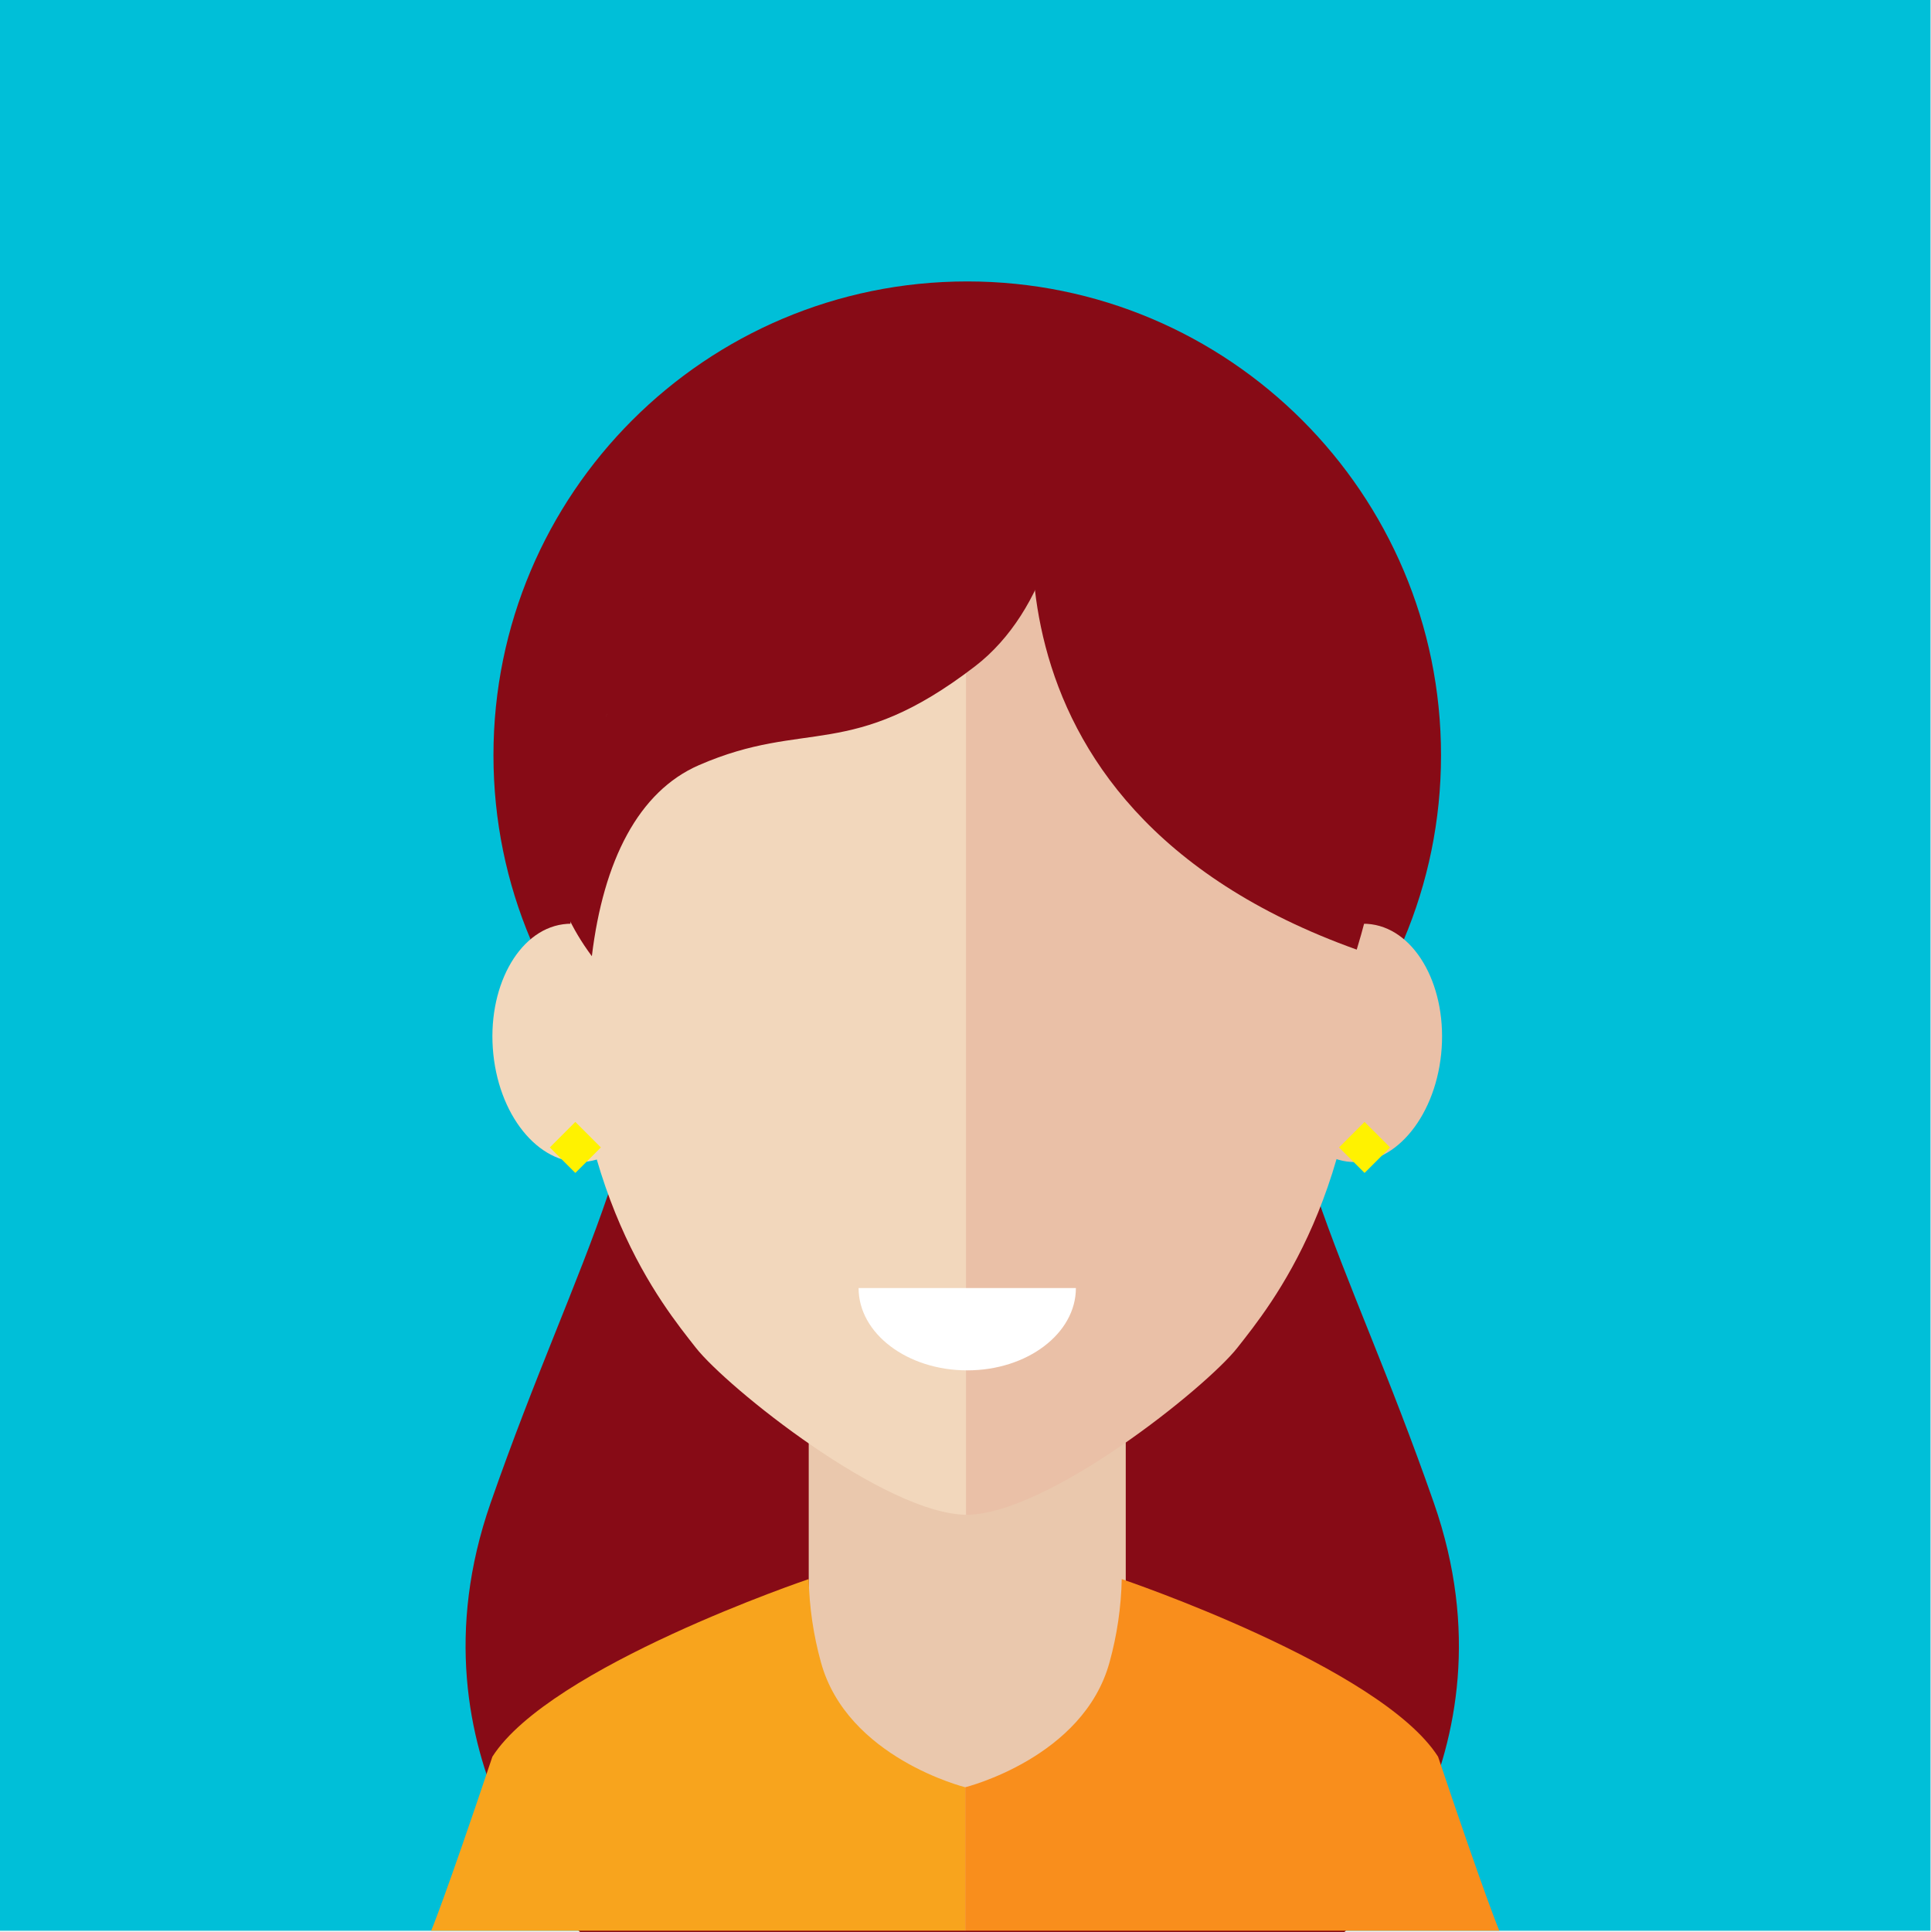
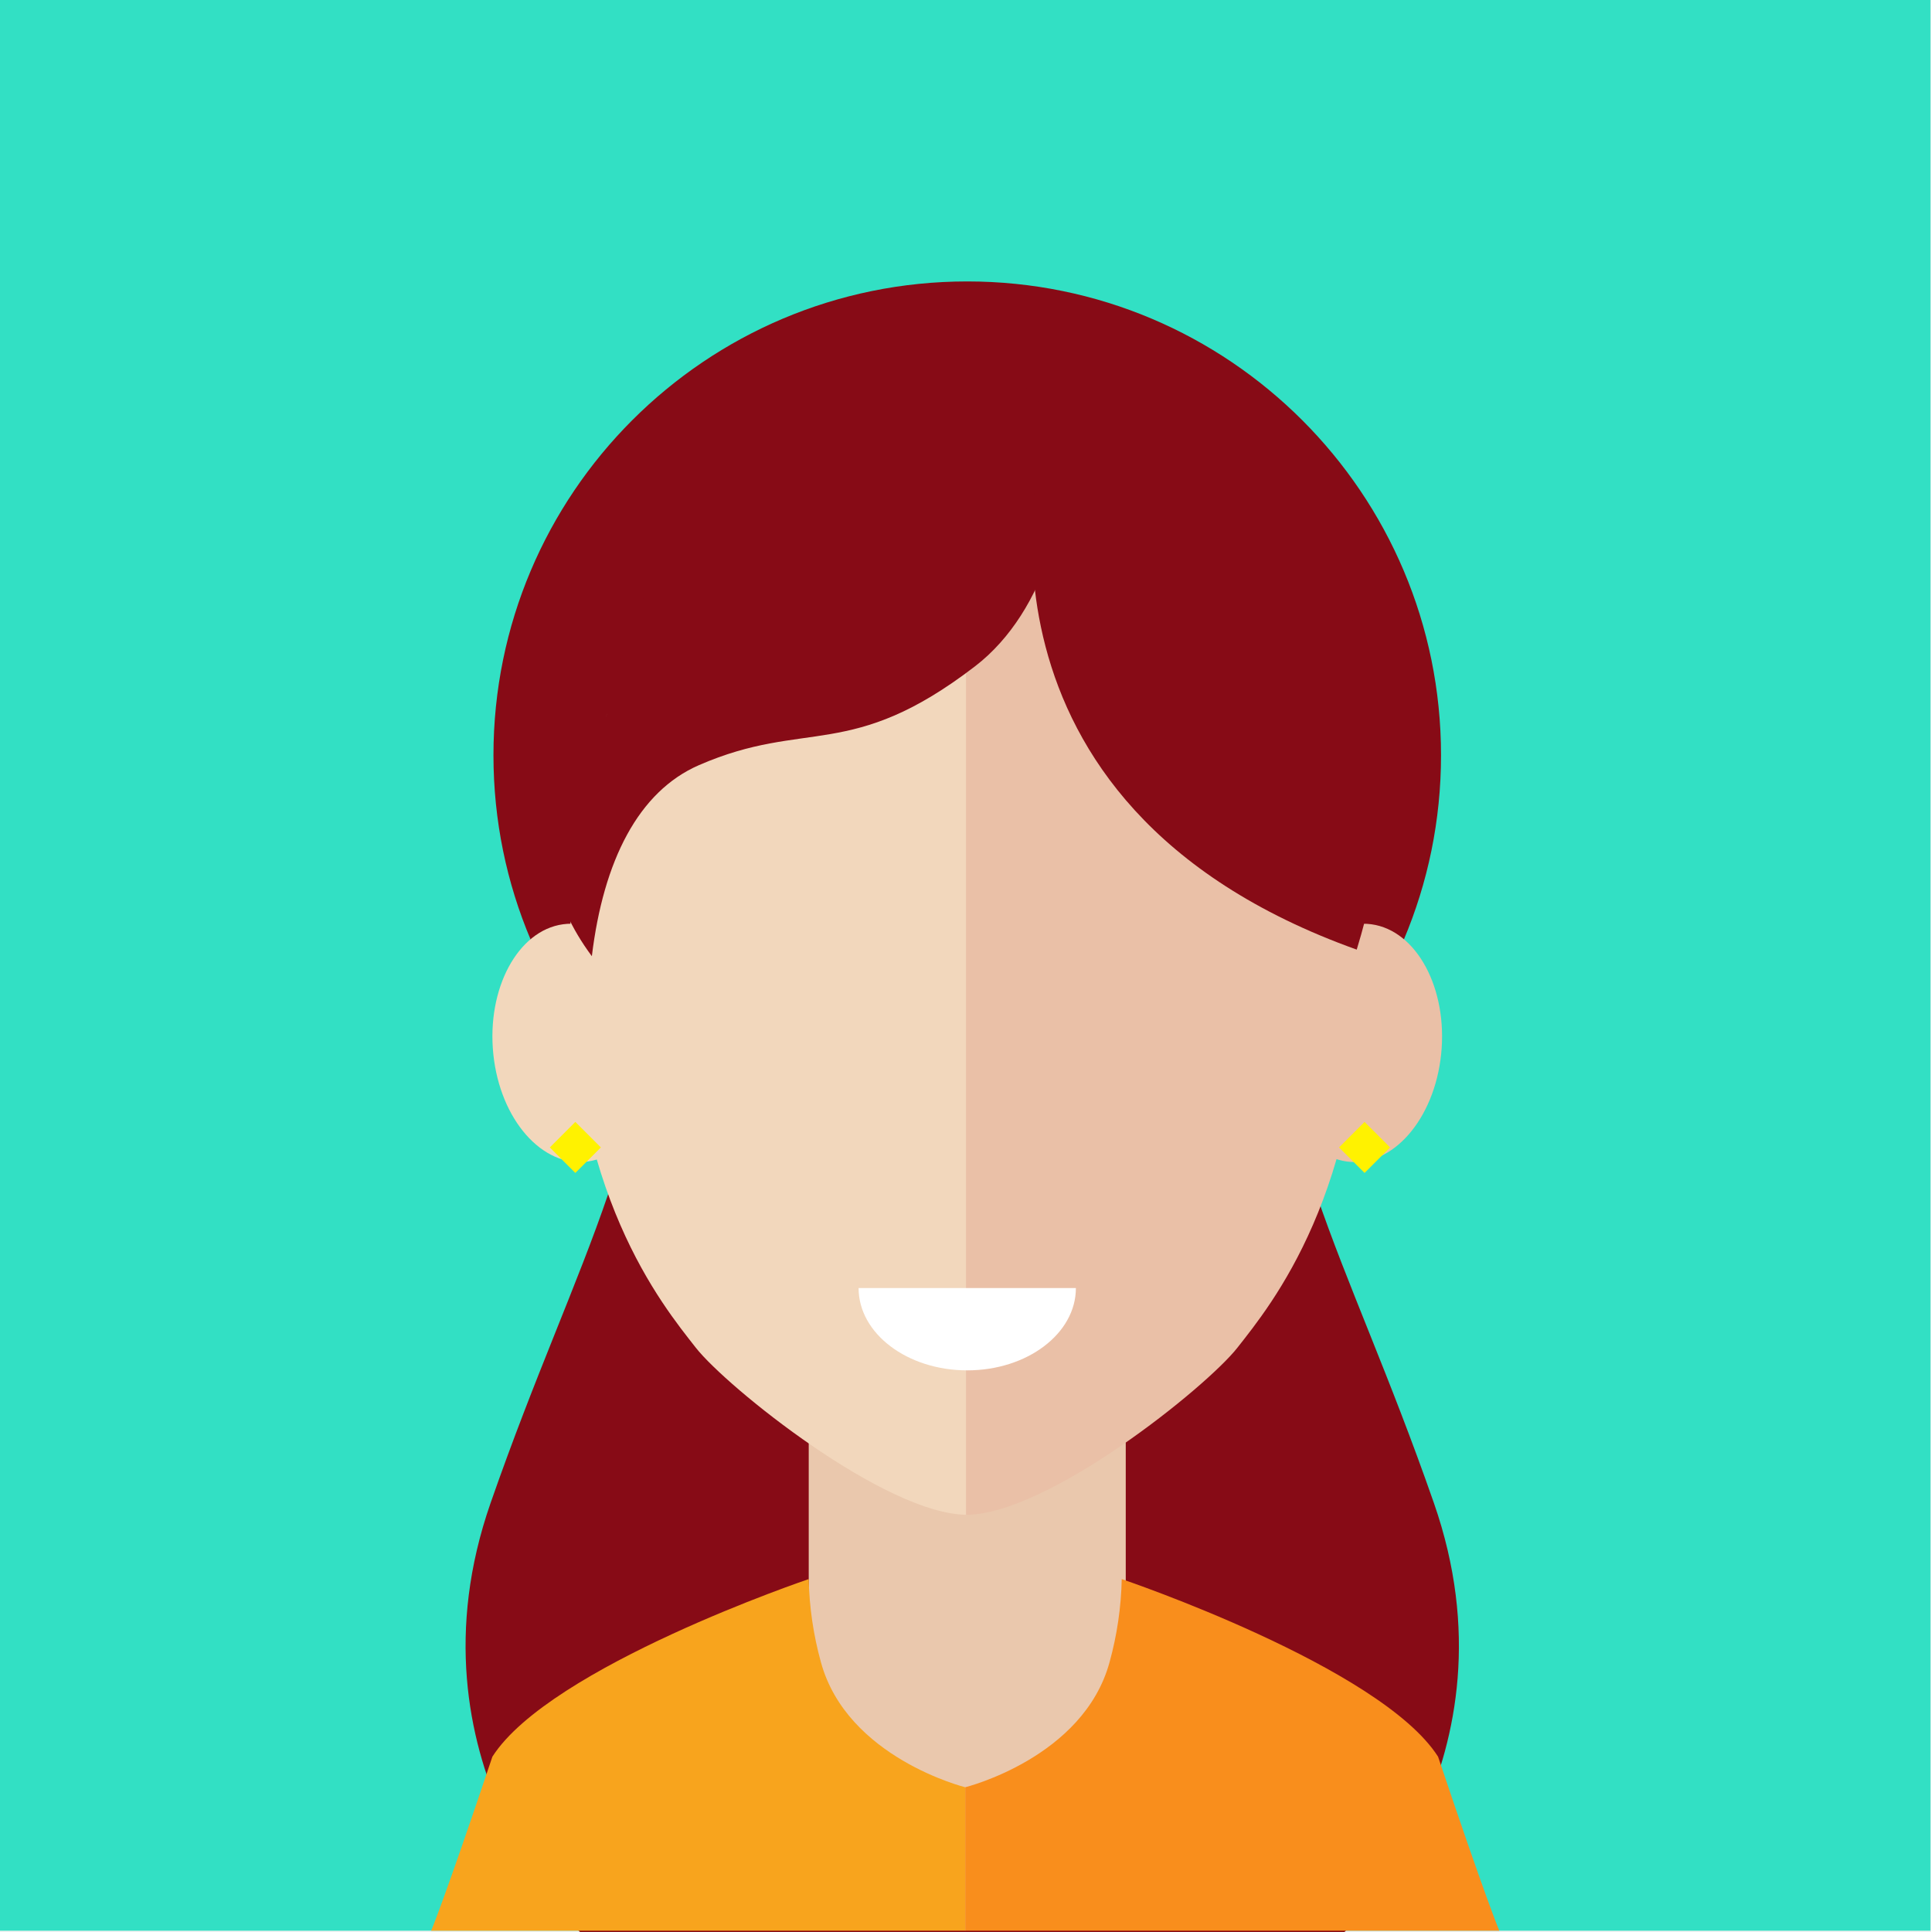
<svg xmlns="http://www.w3.org/2000/svg" id="Layer_1" data-name="Layer 1" viewBox="0 0 200 200.135">
  <defs>
-     <style>.cls-1{fill:#00bfd8;}.cls-2{fill:#870b16;}.cls-3{fill:#eac8ad;}.cls-4{fill:#f2d7bc;}.cls-5{fill:#eac0a7;}.cls-6{fill:#fff200;}.cls-7{fill:#f8a41d;}.cls-8{fill:#f98e1c;}.cls-9{fill:#fff;}</style>
+     <style>.cls-1{fill:#32e0c4;}.cls-2{fill:#870b16;}.cls-3{fill:#eac8ad;}.cls-4{fill:#f2d7bc;}.cls-5{fill:#eac0a7;}.cls-6{fill:#fff200;}.cls-7{fill:#f8a41d;}.cls-8{fill:#f98e1c;}.cls-9{fill:#fff;}</style>
  </defs>
  <rect class="cls-1" width="200" height="200" />
  <path class="cls-2" d="M100.208,200.135H60.086s-18.518-17.9-9.259-44.445,17.284-37.034,17.9-65.427h31.481V200.135Z" />
  <path class="cls-2" d="M99.172,200.135h40.122s18.518-17.9,9.259-44.445-17.283-37.034-17.9-65.427H99.172V200.135Z" />
  <circle class="cls-2" cx="100.208" cy="78.238" r="49.085" />
  <polygon class="cls-3" points="116.63 183.351 100 200 83.786 183.351 83.786 147.338 116.63 147.338 116.63 183.351" />
  <path class="cls-4" d="M100.207,47.527c-15.946,0-41.165,9.066-41.165,51.546,0,24.525,9.56,36.088,13.044,40.533,3.207,4.09,19.664,17.31,28.121,17.31V47.527Z" />
  <path class="cls-4" d="M51.109,109.2c-0.7-6.788,2.532-12.81,7.222-13.455s9.067,4.338,9.771,11.125-2.532,12.808-7.223,13.452S51.813,115.986,51.109,109.2Z" />
  <path class="cls-5" d="M100.078,47.527c15.946,0,41.165,9.066,41.165,51.546,0,24.525-9.56,36.088-13.044,40.533-3.207,4.09-19.664,17.31-28.121,17.31V47.527Z" />
  <path class="cls-5" d="M149.306,109.2c0.7-6.788-2.531-12.81-7.222-13.455s-9.066,4.338-9.77,11.125,2.531,12.808,7.224,13.452S148.6,115.986,149.306,109.2Z" />
  <path class="cls-2" d="M99.667,37.239a20.306,20.306,0,0,0-2.419-.173s-26.935,2.016-34.431,37.1c-3.6,2.7-10.194,13.193-1.5,24.886,1.2-9.894,4.823-17.061,11.093-19.79,11.126-4.84,15.707-.343,28.6-10.236,7.53-5.779,10.237-17.4,8.572-23.891A11.881,11.881,0,0,0,99.667,37.239Z" />
  <path class="cls-2" d="M107.878,46.985S98.17,83.2,140.559,98.37C150.716,65.214,132.162,43.587,107.878,46.985Z" />
  <rect class="cls-6" x="57.737" y="116.993" width="3.738" height="3.738" transform="translate(-66.595 76.977) rotate(-45.007)" />
  <rect class="cls-6" x="139.503" y="116.992" width="3.738" height="3.738" transform="translate(-42.639 134.802) rotate(-45.007)" />
  <path class="cls-7" d="M100,200V185.14S87.748,182.1,85.046,172.177a35.062,35.062,0,0,1-1.261-8.6s-26.791,9.048-32.772,18.395C46.037,196.79,44.672,200,44.672,200H100Z" />
  <path class="cls-8" d="M100,200V185.14s12.252-3.036,14.954-12.962a35.04,35.04,0,0,0,1.26-8.6s26.792,9.048,32.772,18.395C153.963,196.79,155.328,200,155.328,200H100Z" />
  <path class="cls-9" d="M100.208,141.955c6.216,0,11.256-3.817,11.256-8.525H88.952C88.952,138.138,93.992,141.955,100.208,141.955Z" />
</svg>
